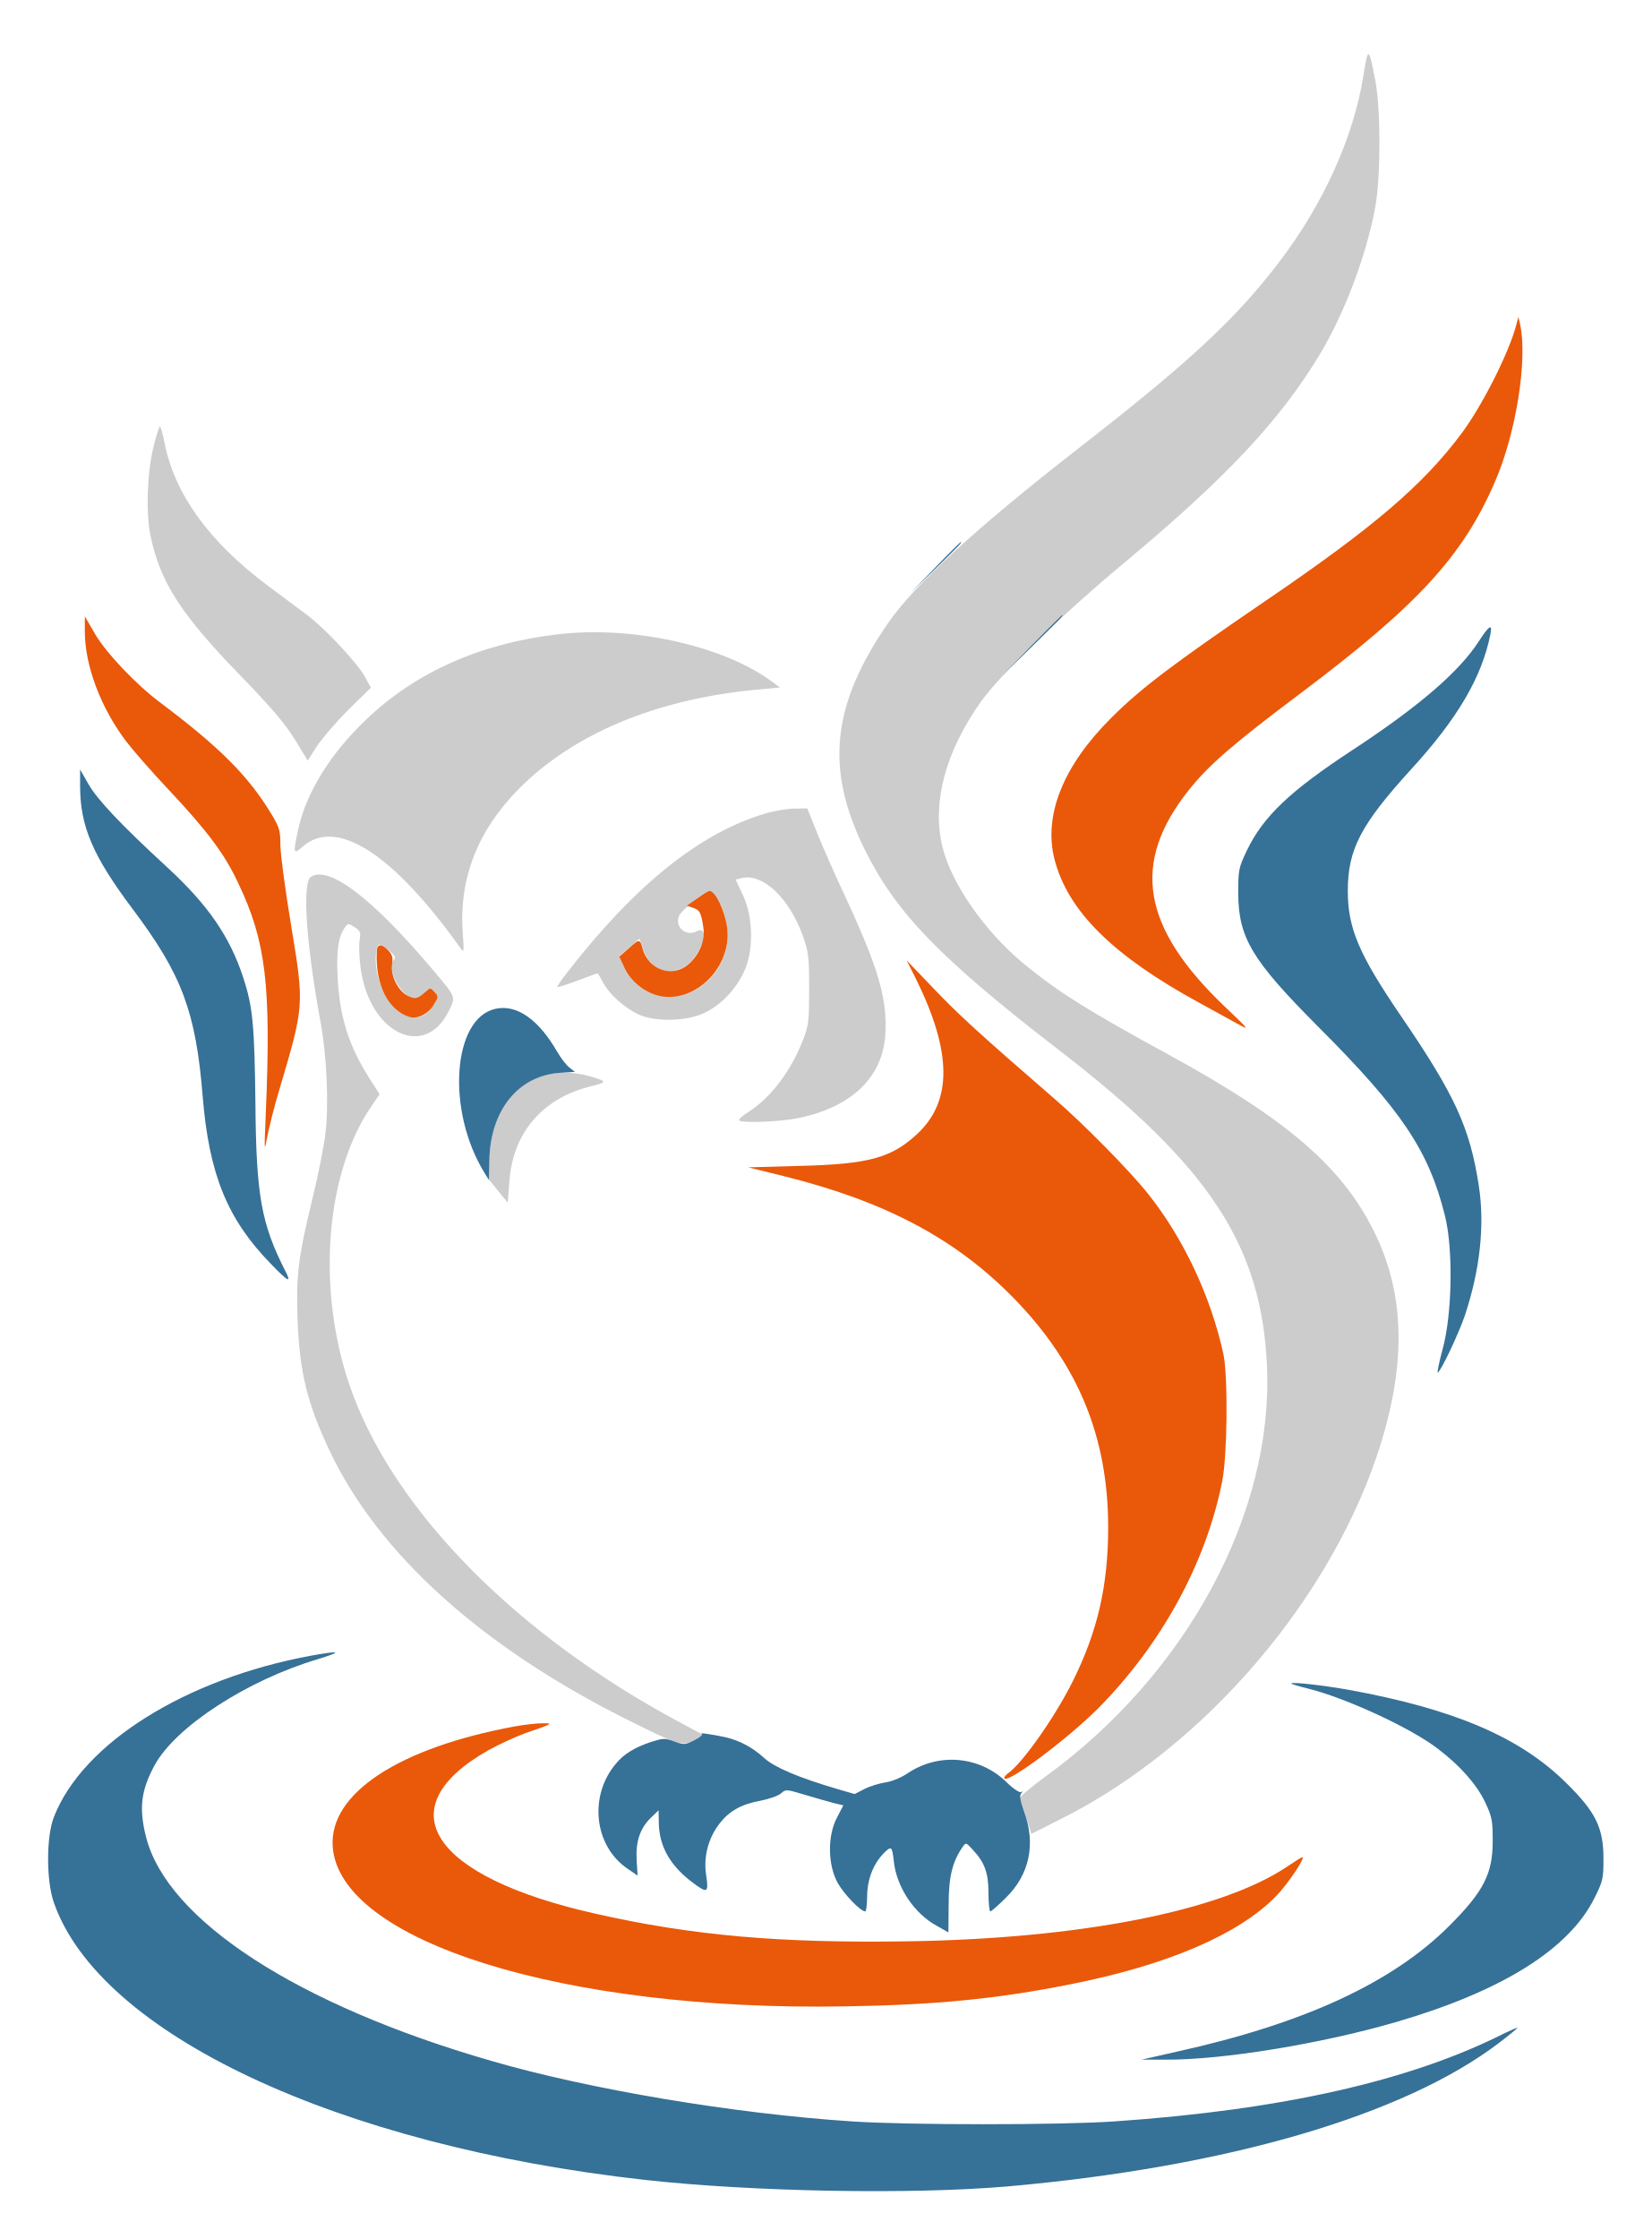
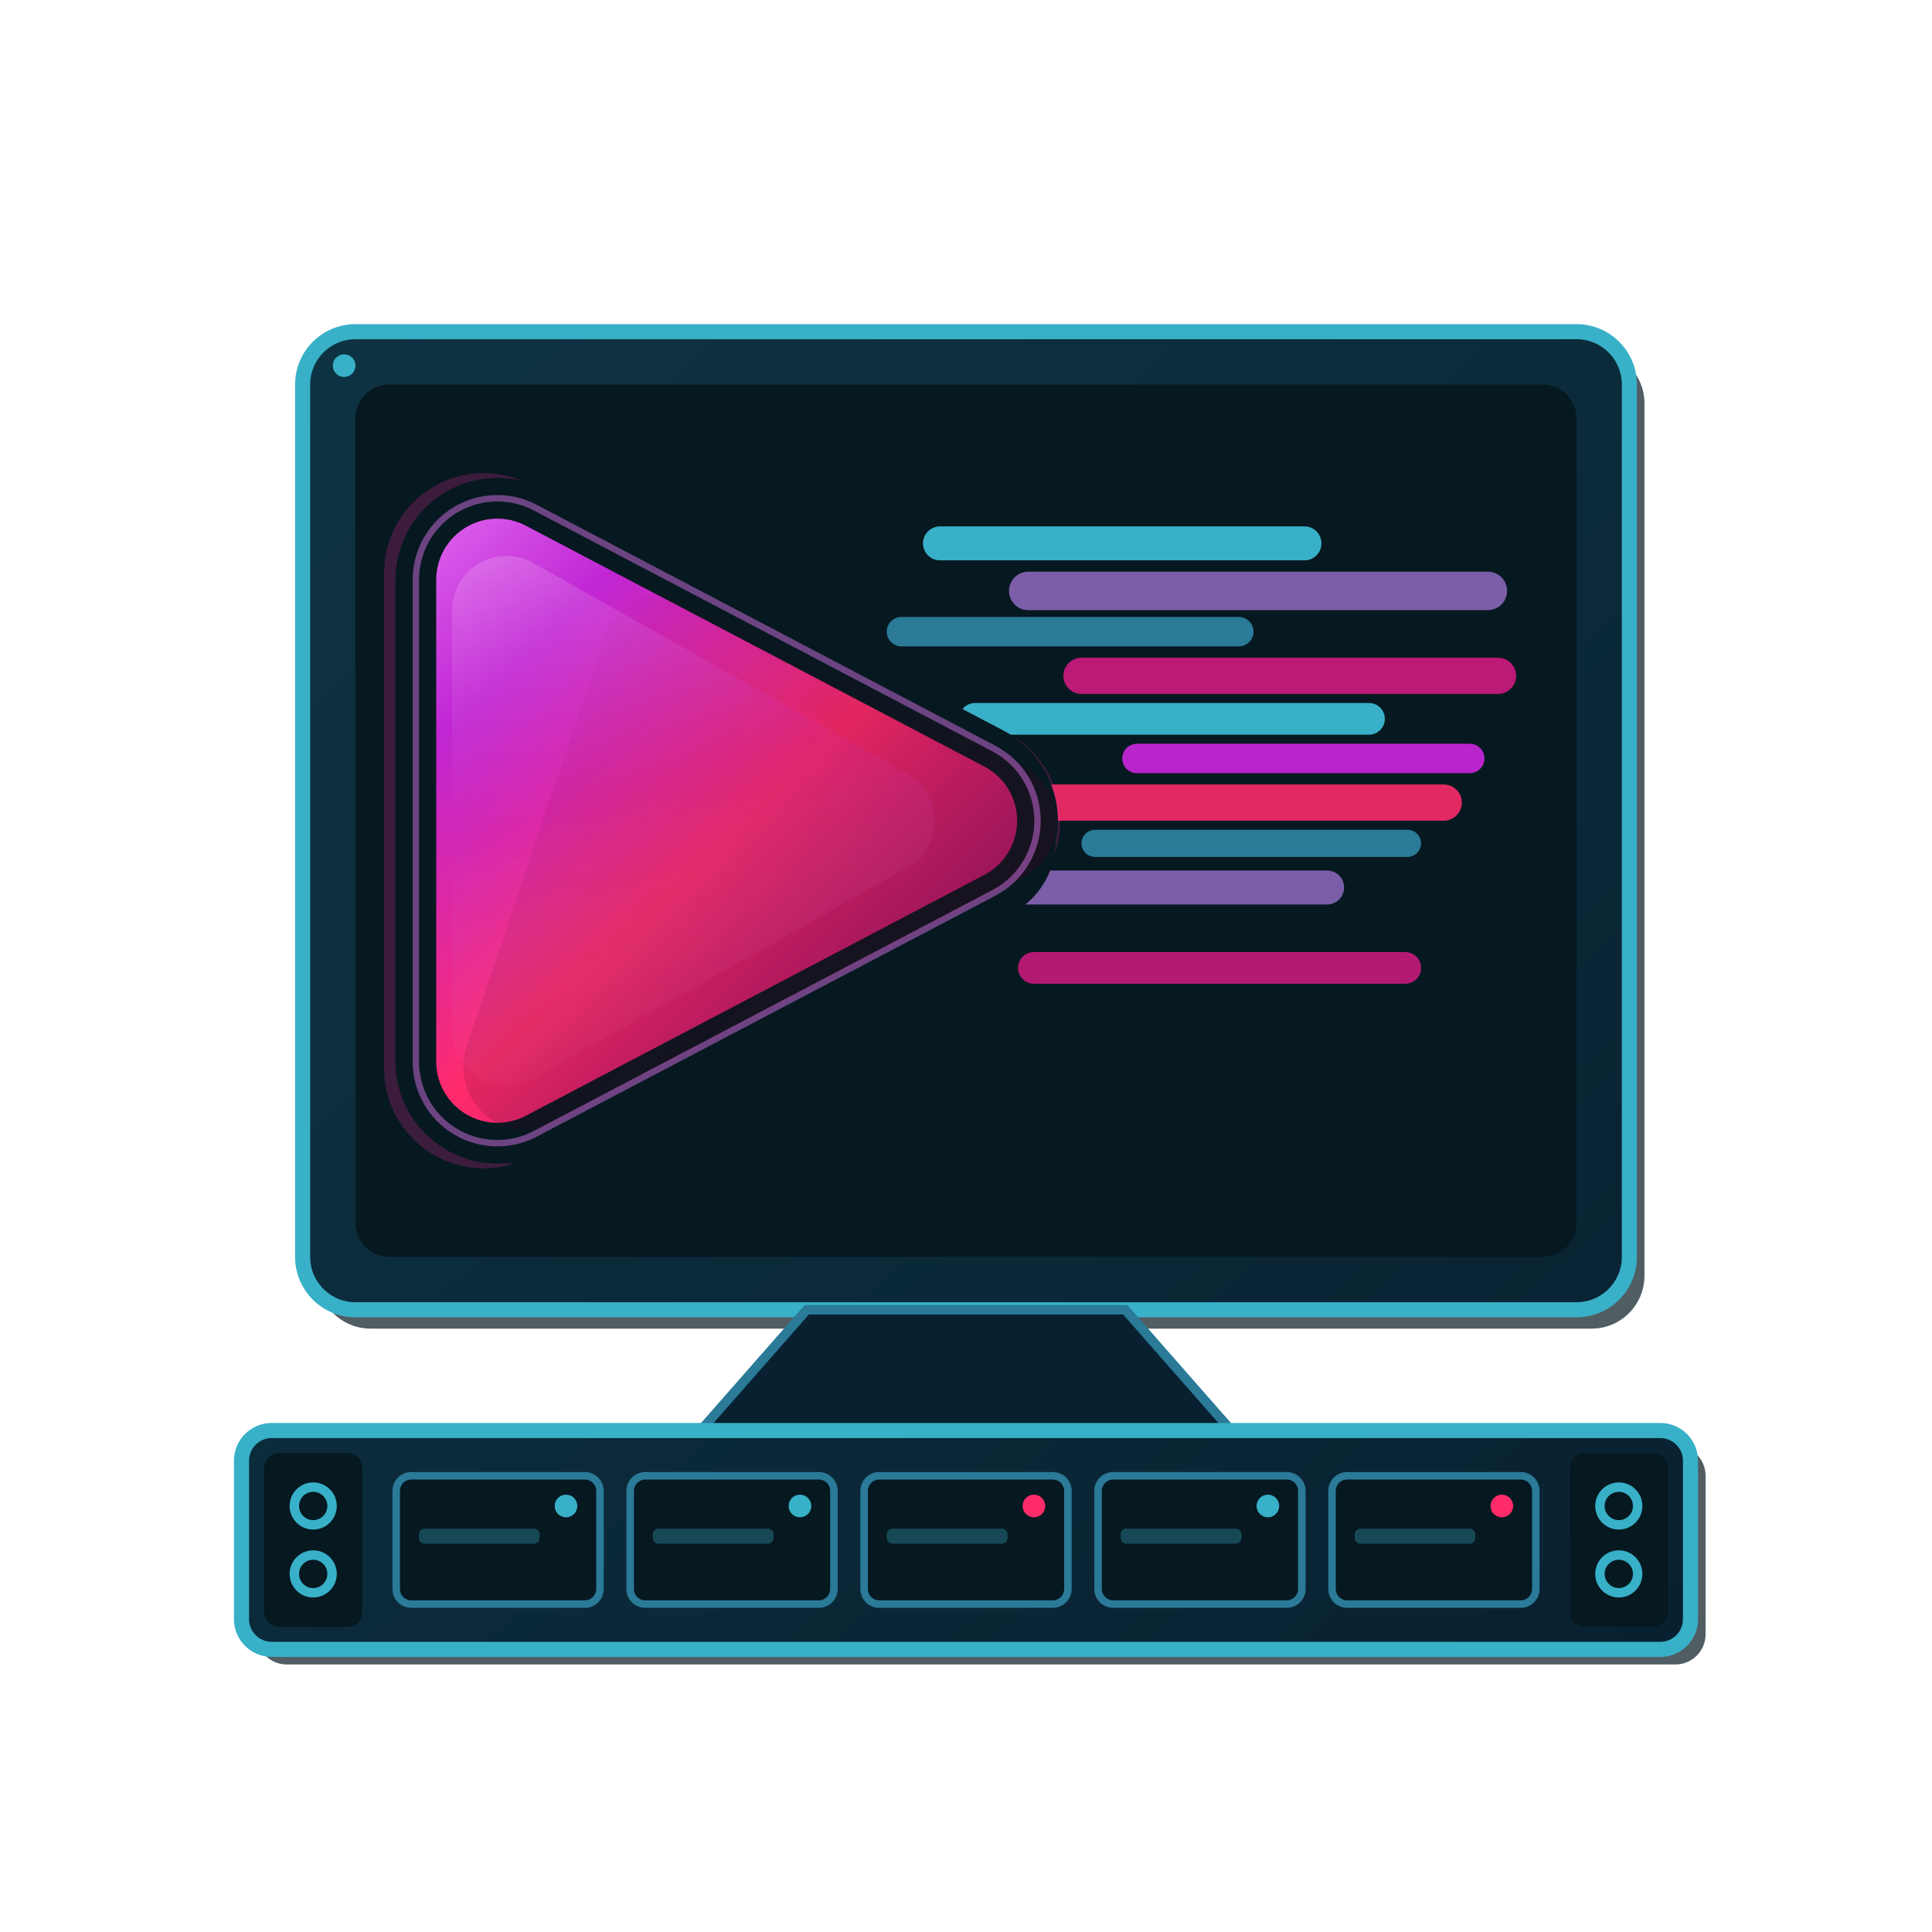
- <svg xmlns="http://www.w3.org/2000/svg" viewBox="150 5 701 950" role="img" aria-labelledby="logo-title" version="1.1" id="svg3">
-   <defs id="defs3" />
-   <g fill="#070D0D" stroke="none" transform="translate(0,1024) scale(0.1,-0.1)" id="g1">
-     <path d="M7286 9868 c-41 -258 -169 -543 -356 -788 -184 -242 -382 -426 -850 -790 -432 -336 -697 -578 -812 -745 -239 -347 -267 -618 -98 -960 133 -269 320 -462 830 -855 633 -488 854 -825 877 -1336 28 -624 -340 -1306 -939 -1741 -66 -48 -115 -90 -111 -96 3 -5 16 -41 28 -79 l22 -69 129 65 c613 308 1154 944 1355 1593 105 343 99 623 -19 876 -135 287 -368 491 -882 772 -347 189 -472 268 -614 385 -168 139 -310 343 -347 500 -44 184 13 399 162 610 83 117 341 368 609 591 433 361 660 602 831 885 105 174 200 426 236 628 23 127 23 410 0 533 -28 146 -31 148 -51 21z M2150 8288 c-26 -109 -31 -280 -11 -373 42 -196 128 -330 376 -586 137 -141 193 -207 236 -276 l55 -90 39 61 c22 33 82 103 134 155 l95 93 -25 46 c-29 55 -167 203 -241 259 -29 22 -106 79 -170 127 -252 188 -398 391 -440 609 -7 37 -16 67 -19 67 -4 0 -17 -42 -29 -92z M3870 7499 c-330 -38 -607 -161 -818 -364 -151 -144 -252 -308 -286 -462 -23 -106 -22 -111 19 -75 142 125 383 -30 668 -429 16 -23 17 -21 11 61 -17 233 63 437 240 615 229 230 574 375 989 417 l117 11 -45 33 c-208 147 -584 229 -895 193z M4740 6736 c-274 -84 -545 -302 -832 -671 -26 -33 -45 -61 -43 -63 2 -2 40 10 85 27 45 17 83 31 86 31 2 0 12 -17 23 -38 25 -49 91 -108 150 -136 73 -33 207 -30 282 7 69 33 132 99 167 175 41 87 39 230 -5 324 l-31 66 24 6 c90 23 202 -82 261 -244 24 -69 27 -87 27 -225 0 -137 -2 -156 -26 -217 -50 -131 -137 -246 -233 -307 -24 -15 -42 -31 -38 -35 12 -12 175 -6 251 10 225 46 357 172 369 352 10 153 -28 283 -174 597 -39 83 -90 198 -114 258 l-43 107 -56 -1 c-30 0 -89 -10 -130 -23z m-207 -344 c25 -27 46 -85 53 -145 16 -133 -83 -265 -211 -282 -99 -13 -188 35 -228 124 l-19 44 43 37 43 37 16 -46 c31 -95 132 -122 200 -53 57 57 79 158 28 131 -48 -26 -99 21 -74 69 11 21 110 102 125 102 5 0 15 -8 24 -18z M2820 6470 c-38 -24 -22 -275 40 -615 27 -143 36 -354 21 -475 -6 -52 -31 -178 -56 -280 -59 -243 -69 -321 -62 -510 8 -221 41 -356 137 -558 207 -435 641 -827 1257 -1136 224 -112 238 -116 289 -90 l42 21 -110 59 c-678 364 -1191 880 -1381 1389 -156 417 -122 928 79 1221 l35 51 -44 69 c-87 137 -125 258 -134 424 -6 117 3 177 31 215 13 18 14 18 41 1 24 -16 27 -22 21 -56 -3 -20 -2 -71 4 -113 35 -281 273 -397 376 -184 28 59 30 54 -63 165 -258 307 -445 451 -523 402z m339 -320 c18 -16 21 -24 13 -32 -41 -41 52 -190 101 -162 7 4 21 15 33 26 20 18 21 18 38 -1 18 -19 17 -21 -3 -54 -38 -62 -89 -71 -153 -26 -60 43 -105 168 -91 253 6 38 13 38 62 -4z M3796 5624 c-135 -49 -216 -180 -219 -354 l-2 -85 40 -49 40 -49 7 91 c14 203 138 350 339 401 79 20 79 22 0 45 -66 19 -152 20 -205 0z" id="path1" style="fill:#cccccc" />
+ <svg xmlns="http://www.w3.org/2000/svg" width="1024" height="1024" viewBox="0 0 1024 1024" role="img" aria-labelledby="logo-title">
+   <defs>
+     <linearGradient id="playFill" x1="220.4" y1="235.8" x2="599.6" y2="634.2" gradientUnits="userSpaceOnUse">
+       <stop offset="0%" stop-color="#E879F9" />
+       <stop offset="22%" stop-color="#C026D3" />
+       <stop offset="48%" stop-color="#FF2B6B" />
+       <stop offset="72%" stop-color="#C41A7A" />
+       <stop offset="100%" stop-color="#6B0A3C" />
+     </linearGradient>
+     <linearGradient id="playShade" x1="297.2" y1="312.6" x2="585.2" y2="600.6" gradientUnits="userSpaceOnUse">
+       <stop offset="0%" stop-color="#3A0620" stop-opacity="0" />
+       <stop offset="40%" stop-color="#3A0620" stop-opacity="0.15" />
+       <stop offset="100%" stop-color="#3A0620" stop-opacity="0.55" />
+     </linearGradient>
+     <linearGradient id="playEdge" x1="220.4" y1="235.8" x2="321.2" y2="600.6" gradientUnits="userSpaceOnUse">
+       <stop offset="0%" stop-color="#FFE1FF" stop-opacity="0.45" />
+       <stop offset="55%" stop-color="#C026D3" stop-opacity="0.12" />
+       <stop offset="100%" stop-color="#FFFFFF" stop-opacity="0" />
+     </linearGradient>
+     <linearGradient id="chassis" x1="120" y1="80" x2="900" y2="940" gradientUnits="userSpaceOnUse">
+       <stop offset="0%" stop-color="#0E3544" />
+       <stop offset="100%" stop-color="#082030" />
+     </linearGradient>
+   </defs>
+   <g id="unique-server-screen">
+     <rect x="160.4" y="175.8" width="703.2" height="518.4" rx="28" fill="#061820" transform="translate(8,10)" opacity="0.7" />
+     <rect x="160.4" y="175.8" width="703.2" height="518.4" rx="28" fill="url(#chassis)" stroke="#38B0C8" stroke-width="8" />
+     <rect x="188.4" y="203.8" width="647.2" height="462.4" rx="18" fill="#061820" />
+     <circle cx="182.4" cy="193.8" r="6" fill="#38B0C8" />
+     <path d="M 427.6 694.2 L 596.4 694.2 L 652.6 758.2 L 371.4 758.2 Z" fill="#082030" stroke="#2A7A98" stroke-width="5" />
+     <rect x="128" y="758.2" width="768" height="116" rx="16" fill="#061820" transform="translate(8,8)" opacity="0.7" />
+     <rect x="128" y="758.2" width="768" height="116" rx="16" fill="url(#chassis)" stroke="#38B0C8" stroke-width="8" />
+     <rect x="140" y="770.2" width="52" height="92" rx="8" fill="#061820" />
+     <rect x="832" y="770.2" width="52" height="92" rx="8" fill="#061820" />
+     <circle cx="166" cy="798.2" r="10" fill="none" stroke="#38B0C8" stroke-width="5" />
+     <circle cx="166" cy="834.2" r="10" fill="none" stroke="#38B0C8" stroke-width="5" />
+     <circle cx="858" cy="798.2" r="10" fill="none" stroke="#38B0C8" stroke-width="5" />
+     <circle cx="858" cy="834.2" r="10" fill="none" stroke="#38B0C8" stroke-width="5" />
+     <rect x="210" y="782.2" width="108" height="68" rx="8" fill="#061820" stroke="#2A7A98" stroke-width="4" />
+     <rect x="222" y="810.2" width="64" height="8" rx="3" fill="#38B0C8" opacity="0.32" />
+     <circle cx="300" cy="798.2" r="6" fill="#38B0C8" />
+     <rect x="334" y="782.2" width="108" height="68" rx="8" fill="#061820" stroke="#2A7A98" stroke-width="4" />
+     <rect x="346" y="810.2" width="64" height="8" rx="3" fill="#38B0C8" opacity="0.32" />
+     <circle cx="424" cy="798.2" r="6" fill="#38B0C8" />
+     <rect x="458" y="782.2" width="108" height="68" rx="8" fill="#061820" stroke="#2A7A98" stroke-width="4" />
+     <rect x="470" y="810.2" width="64" height="8" rx="3" fill="#38B0C8" opacity="0.32" />
+     <circle cx="548" cy="798.2" r="6" fill="#FF2B6B" />
+     <rect x="582" y="782.2" width="108" height="68" rx="8" fill="#061820" stroke="#2A7A98" stroke-width="4" />
+     <rect x="594" y="810.2" width="64" height="8" rx="3" fill="#38B0C8" opacity="0.32" />
+     <circle cx="672" cy="798.2" r="6" fill="#38B0C8" />
+     <rect x="706" y="782.2" width="108" height="68" rx="8" fill="#061820" stroke="#2A7A98" stroke-width="4" />
+     <rect x="718" y="810.2" width="64" height="8" rx="3" fill="#38B0C8" opacity="0.32" />
+     <circle cx="796" cy="798.2" r="6" fill="#FF2B6B" />
  </g>
-   <g fill="#EA5809" stroke="none" transform="translate(0,1024) scale(0.1,-0.1)" id="g2">
-     <path d="M7936 8815 c-30 -118 -145 -346 -234 -465 -163 -218 -372 -397 -829 -708 -393 -268 -530 -371 -657 -498 -204 -203 -288 -413 -241 -599 56 -220 248 -410 615 -610 58 -32 130 -71 160 -88 55 -30 54 -29 -48 68 -358 340 -404 614 -155 925 85 106 186 193 468 405 501 376 694 586 830 902 90 207 139 521 106 668 l-7 30 -8 -30z M1860 7510 c0 -144 68 -324 175 -465 29 -38 110 -131 180 -205 166 -177 238 -273 296 -397 118 -247 140 -433 117 -978 -7 -165 -7 -168 7 -95 8 41 30 129 50 195 106 357 107 358 51 695 -25 151 -46 306 -46 344 0 61 -4 75 -37 130 -98 163 -220 285 -473 475 -102 76 -229 210 -276 290 l-44 76 0 -65z M4459 6378 l-44 -31 27 -9 c28 -10 33 -18 43 -84 8 -54 -16 -114 -63 -155 -66 -59 -167 -26 -194 63 -13 46 -13 46 -61 3 l-39 -34 20 -43 c32 -74 113 -128 190 -128 144 0 267 146 248 293 -10 75 -50 157 -76 157 -4 0 -27 -14 -51 -32z M3099 6153 c-7 -141 48 -250 139 -278 34 -10 79 12 103 52 20 33 21 35 3 54 -17 19 -18 19 -38 1 -35 -31 -44 -33 -76 -17 -41 21 -74 88 -66 134 4 28 1 40 -16 58 -29 31 -48 29 -49 -4z M5388 6035 c152 -308 154 -515 7 -654 -110 -104 -208 -131 -505 -138 l-215 -6 150 -37 c435 -108 735 -268 983 -524 269 -278 395 -586 395 -966 0 -248 -45 -443 -151 -655 -74 -149 -213 -347 -274 -389 -12 -9 -19 -19 -15 -22 18 -19 268 168 396 296 269 271 459 617 528 965 22 111 25 445 5 540 -53 243 -169 491 -320 680 -75 95 -275 298 -397 403 -320 277 -407 357 -511 466 l-116 121 40 -80z M3685 2865 c-493 -91 -788 -285 -773 -509 26 -402 979 -700 2173 -679 388 6 648 32 959 94 413 82 712 211 871 373 50 51 127 166 112 166 -3 0 -32 -18 -66 -41 -281 -188 -879 -305 -1611 -316 -540 -8 -909 24 -1322 117 -700 157 -890 448 -455 694 45 25 115 57 156 72 119 41 122 43 71 42 -25 0 -76 -6 -115 -13z" id="path2" />
+   <g id="strips">
+     <rect x="489.2" y="279.0" width="211.2" height="18.0" rx="9.0" fill="#38B0C8" />
+     <rect x="534.8" y="303.0" width="264.0" height="20.4" rx="10.2" fill="#7B5EA7" />
+     <rect x="470.0" y="327.0" width="194.4" height="15.6" rx="7.8" fill="#2A7A98" />
+     <rect x="563.6" y="348.6" width="240.0" height="19.2" rx="9.6" fill="#C41A7A" opacity="0.95" />
+     <rect x="508.4" y="372.6" width="225.6" height="16.8" rx="8.4" fill="#38B0C8" />
+     <rect x="594.8" y="394.2" width="192.0" height="15.6" rx="7.8" fill="#C026D3" opacity="0.95" />
+     <rect x="498.8" y="415.8" width="276.0" height="19.2" rx="9.6" fill="#FF2B6B" opacity="0.88" />
+     <rect x="573.2" y="439.8" width="180.0" height="14.4" rx="7.2" fill="#2A7A98" />
+     <rect x="472.4" y="461.4" width="240.0" height="18.0" rx="9.0" fill="#7B5EA7" />
+     <rect x="539.6" y="504.6" width="213.6" height="16.8" rx="8.4" fill="#C41A7A" opacity="0.92" />
  </g>
-   <g fill="#367197" stroke="none" transform="translate(0,1024) scale(0.1,-0.1)" id="g3">
-     <path d="M5470 7783 l-105 -108 108 105 c99 97 112 110 104 110 -1 0 -50 -48 -107 -107z M5880 7453 l-125 -128 128 125 c118 116 132 130 124 130 -1 0 -58 -57 -127 -127z M7776 7469 c-83 -129 -255 -277 -537 -462 -264 -173 -379 -282 -448 -427 -34 -72 -36 -80 -36 -180 1 -189 58 -284 338 -565 356 -356 470 -526 539 -802 36 -142 31 -418 -9 -565 -16 -59 -25 -105 -21 -102 15 10 87 162 114 240 65 194 86 385 60 553 -38 246 -100 383 -331 721 -178 261 -225 372 -225 530 0 176 55 281 268 515 198 216 301 392 337 573 10 48 -5 39 -49 -29z M1840 6855 c0 -171 54 -297 223 -522 209 -278 268 -436 297 -793 27 -332 104 -522 289 -712 75 -78 90 -85 61 -29 -101 199 -123 319 -126 711 -4 331 -11 407 -51 530 -57 175 -149 309 -321 468 -197 181 -298 288 -336 354 l-36 63 0 -70z M3604 5910 c-184 -39 -211 -432 -48 -696 l19 -31 2 86 c4 211 124 358 300 369 l63 4 -24 19 c-13 10 -36 40 -51 66 -79 137 -171 202 -261 183z M2820 3165 c-532 -98 -969 -371 -1091 -684 -33 -83 -33 -269 -1 -362 193 -558 1204 -1033 2507 -1178 458 -51 1135 -63 1540 -28 931 82 1683 301 2088 610 42 32 77 61 77 63 0 2 -24 -8 -53 -22 -398 -202 -944 -326 -1657 -375 -226 -16 -883 -16 -1115 0 -502 33 -1115 136 -1531 257 -821 237 -1374 596 -1464 949 -31 122 -22 198 36 305 89 163 391 360 692 450 108 33 99 38 -28 15z M6980 3047 c0 -2 31 -12 69 -21 159 -39 436 -166 552 -255 95 -72 166 -152 202 -228 29 -62 32 -77 32 -164 0 -139 -38 -214 -184 -360 -242 -242 -617 -415 -1156 -534 l-150 -34 100 0 c241 -2 668 68 985 161 447 131 730 309 837 525 36 72 38 83 38 167 0 131 -33 198 -158 321 -196 194 -474 313 -922 395 -108 19 -245 35 -245 27z M4478 2833 c7 -3 -6 -14 -30 -26 -41 -21 -45 -21 -86 -6 -41 15 -48 14 -99 -2 -69 -23 -115 -51 -149 -92 -116 -137 -93 -348 48 -445 l44 -30 -4 64 c-5 79 14 137 61 182 l32 31 1 -58 c3 -98 50 -180 148 -252 58 -43 64 -40 53 34 -12 78 8 156 56 219 42 54 93 83 176 98 36 7 75 21 86 31 20 18 23 17 100 -6 44 -13 99 -29 122 -35 l42 -10 -27 -52 c-41 -78 -39 -201 3 -277 27 -48 97 -121 117 -121 4 0 8 28 8 63 0 70 25 135 67 180 36 37 39 35 46 -28 11 -111 87 -225 184 -277 l48 -27 1 117 c0 119 16 183 59 245 14 20 15 20 43 -11 51 -54 67 -99 67 -184 0 -43 4 -78 8 -78 4 0 34 26 66 58 100 98 128 228 77 366 -17 48 -20 68 -12 77 8 9 8 10 -1 5 -6 -3 -34 15 -62 43 -113 110 -287 126 -419 37 -30 -20 -68 -35 -96 -39 -25 -4 -65 -16 -88 -28 l-41 -21 -76 22 c-159 47 -265 91 -308 131 -49 45 -104 74 -164 88 -55 12 -118 21 -101 14z" id="path3" />
+   <g id="playbutton">
+     <path d="M 280.759 256.723 A 52.800 52.800 0 0 0 203.600 303.568 L 203.600 566.432 A 52.800 52.800 0 0 0 280.759 613.277 L 533.513 481.845 A 52.800 52.800 0 0 0 533.513 388.155 Z" fill="#FF2B6B" opacity="0.16" />
+     <path d="M 280.759 256.723 A 52.800 52.800 0 0 0 203.600 303.568 L 203.600 566.432 A 52.800 52.800 0 0 0 280.759 613.277 L 533.513 481.845 A 52.800 52.800 0 0 0 533.513 388.155 Z" fill="#C026D3" opacity="0.10" />
+     <path d="M 283.690 269.047 A 43.200 43.200 0 0 0 220.400 307.292 L 220.400 562.708 A 43.200 43.200 0 0 0 283.690 600.953 L 526.798 473.244 A 43.200 43.200 0 0 0 526.798 396.756 Z" fill="#061820" transform="translate(9.6,10.8)" />
+     <path d="M 283.690 269.047 A 43.200 43.200 0 0 0 220.400 307.292 L 220.400 562.708 A 43.200 43.200 0 0 0 283.690 600.953 L 526.798 473.244 A 43.200 43.200 0 0 0 526.798 396.756 Z" fill="url(#playFill)" stroke="#061820" stroke-width="21.6" stroke-linejoin="round" />
+     <path d="M 367.764 318.038 A 33.600 33.600 0 0 0 320.800 337.273 L 247.305 554.629 A 33.600 33.600 0 0 0 294.761 595.137 L 541.827 465.349 A 33.600 33.600 0 0 0 541.335 405.605 Z" fill="url(#playShade)" />
+     <path d="M 282.530 298.370 A 28.800 28.800 0 0 0 239.600 323.466 L 239.600 546.534 A 28.800 28.800 0 0 0 282.530 571.630 L 480.627 460.096 A 28.800 28.800 0 0 0 480.627 409.904 Z" fill="url(#playEdge)" />
+     <path d="M 283.690 269.047 A 43.200 43.200 0 0 0 220.400 307.292 L 220.400 562.708 A 43.200 43.200 0 0 0 283.690 600.953 L 526.798 473.244 A 43.200 43.200 0 0 0 526.798 396.756 Z" fill="none" stroke="#E879F9" stroke-width="3.4" stroke-linejoin="round" opacity="0.45" />
  </g>
</svg>
